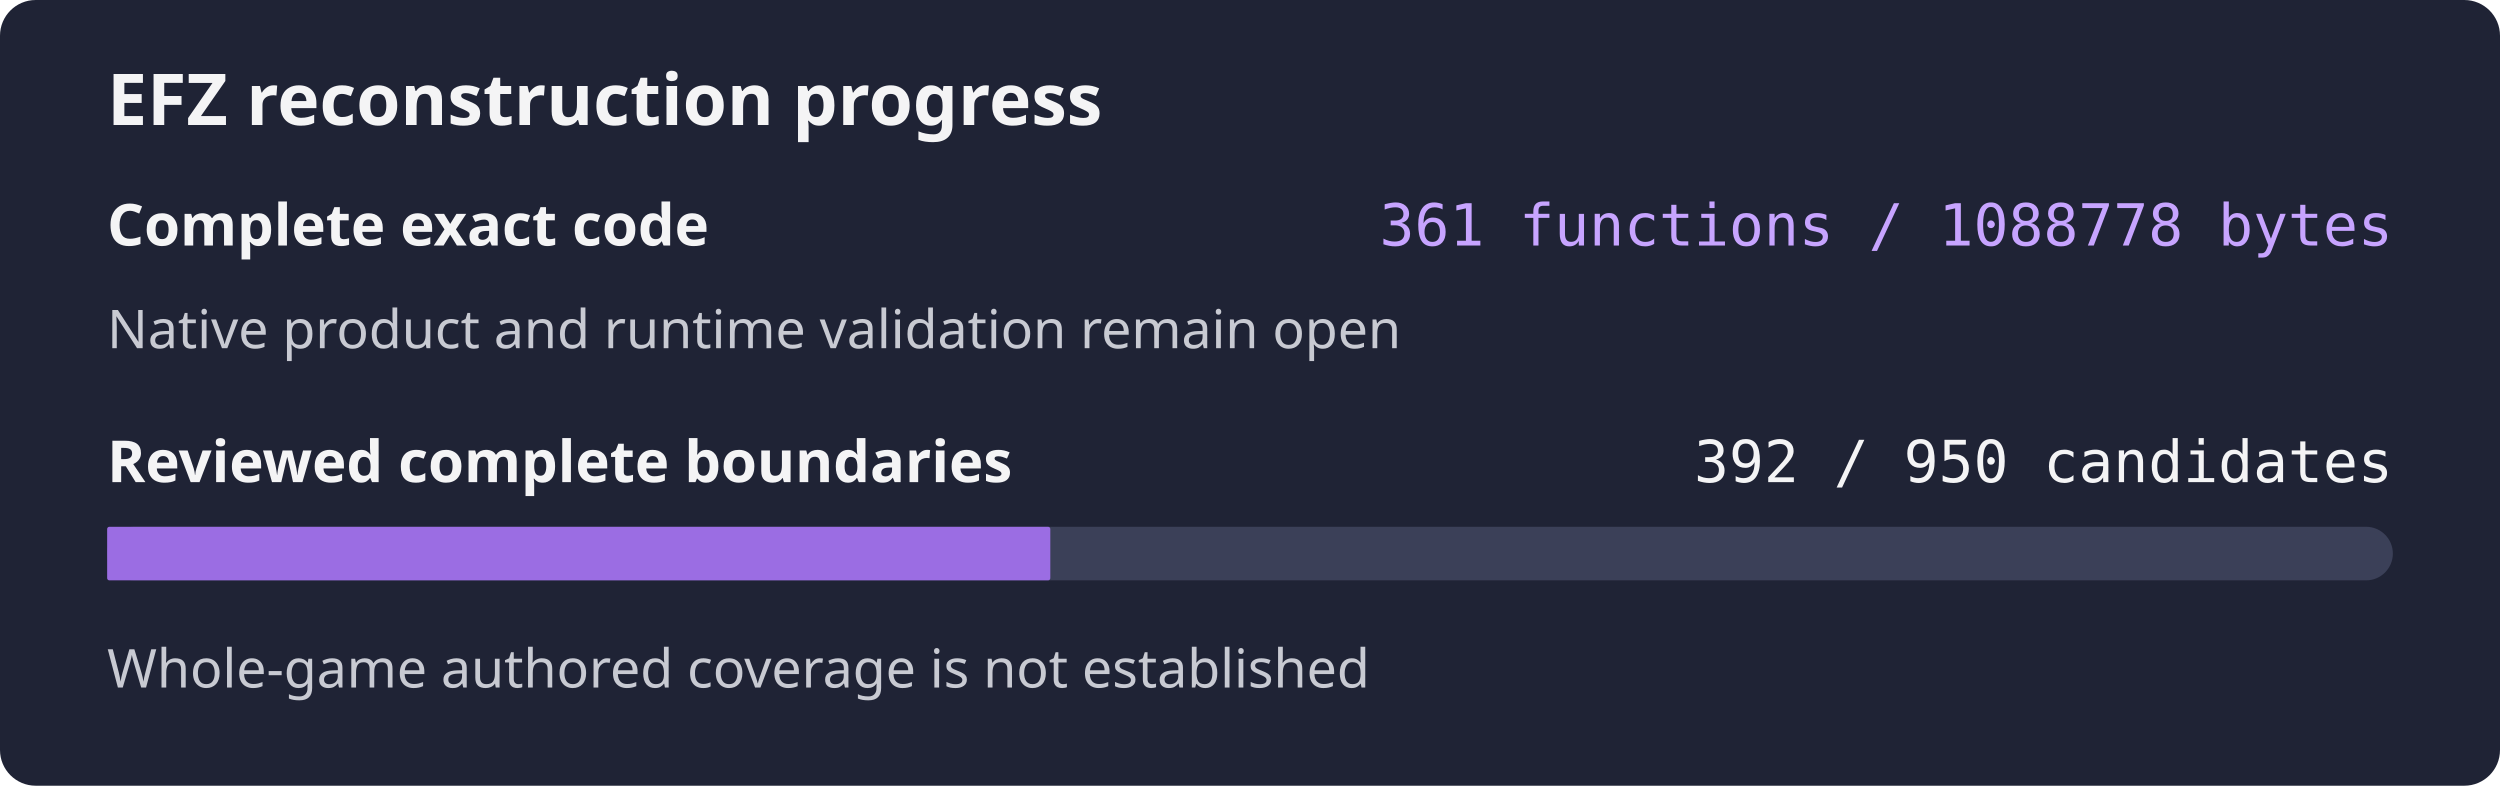
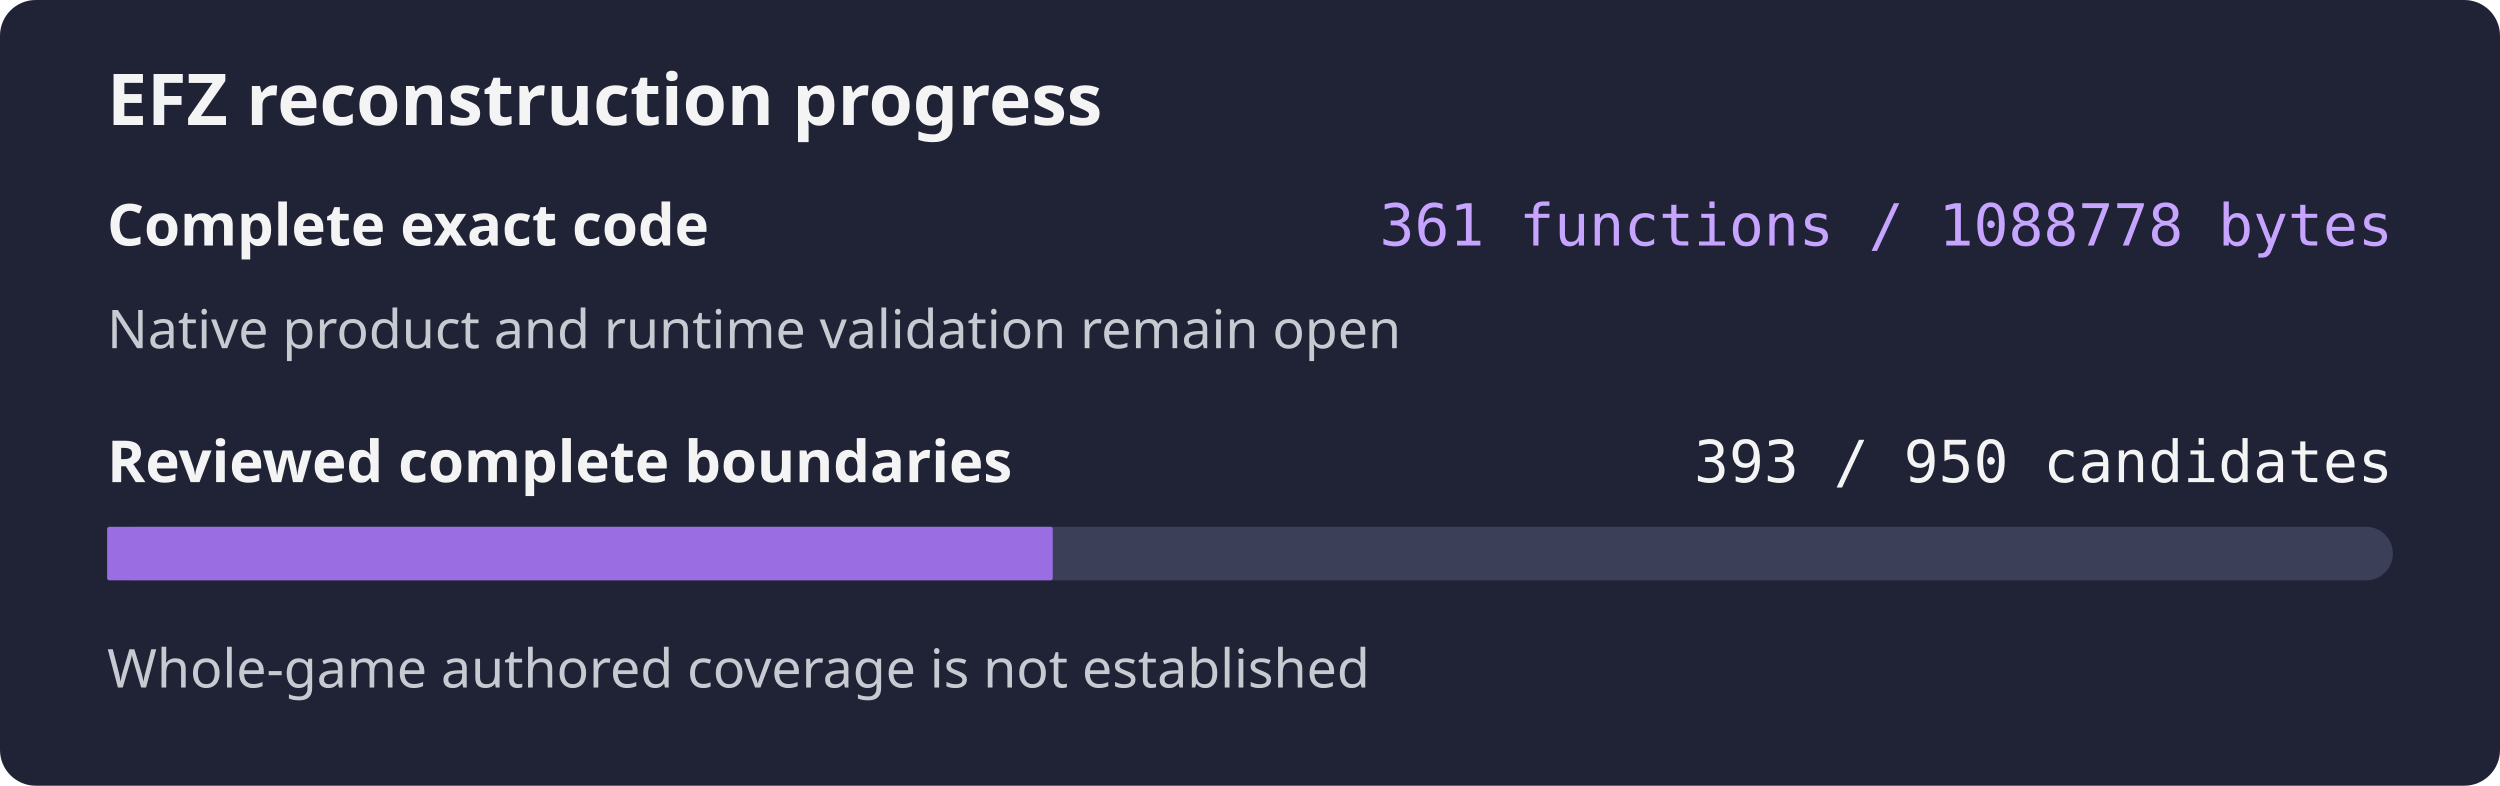
- <svg xmlns="http://www.w3.org/2000/svg" width="560" height="176" role="img" aria-label="EFZ reconstruction: 361 exact functions, 1088778 exact bytes; 392 reviewed boundaries out of 950 candidates">
+ <svg xmlns="http://www.w3.org/2000/svg" width="560" height="176" role="img" aria-label="EFZ reconstruction: 361 exact functions, 1088778 exact bytes; 393 reviewed boundaries out of 950 candidates">
  <rect width="560" height="176" rx="8" fill="#1f2335" />
  <text x="24" y="28" fill="#f4f4f5" font-family="sans-serif" font-size="16" font-weight="600">EFZ reconstruction progress</text>
  <text x="24" y="55" fill="#f4f4f5" font-family="sans-serif" font-size="13" font-weight="600">Complete exact code</text>
  <text x="536" y="55" fill="#c7a4ff" text-anchor="end" font-family="monospace" font-size="13">361 functions / 1088778 bytes</text>
  <text x="24" y="78" fill="#c8cad2" font-family="sans-serif" font-size="12">Native product and runtime validation remain open</text>
  <text x="24" y="108" fill="#f4f4f5" font-family="sans-serif" font-size="13" font-weight="600">Reviewed complete boundaries</text>
-   <text x="536" y="108" fill="#f4f4f5" text-anchor="end" font-family="monospace" font-size="13">392 / 950 candidates</text>
+   <text x="536" y="108" fill="#f4f4f5" text-anchor="end" font-family="monospace" font-size="13">393 / 950 candidates</text>
  <rect x="24" y="118" width="512" height="12" rx="6" fill="#3b4058" />
-   <rect x="24" y="118" width="211.27" height="12" rx="0.5" fill="#9b6de3" />
+   <rect x="24" y="118" width="211.81" height="12" rx="0.5" fill="#9b6de3" />
  <text x="24" y="154" fill="#c8cad2" font-family="sans-serif" font-size="12">Whole-game authored coverage is not established</text>
</svg>
